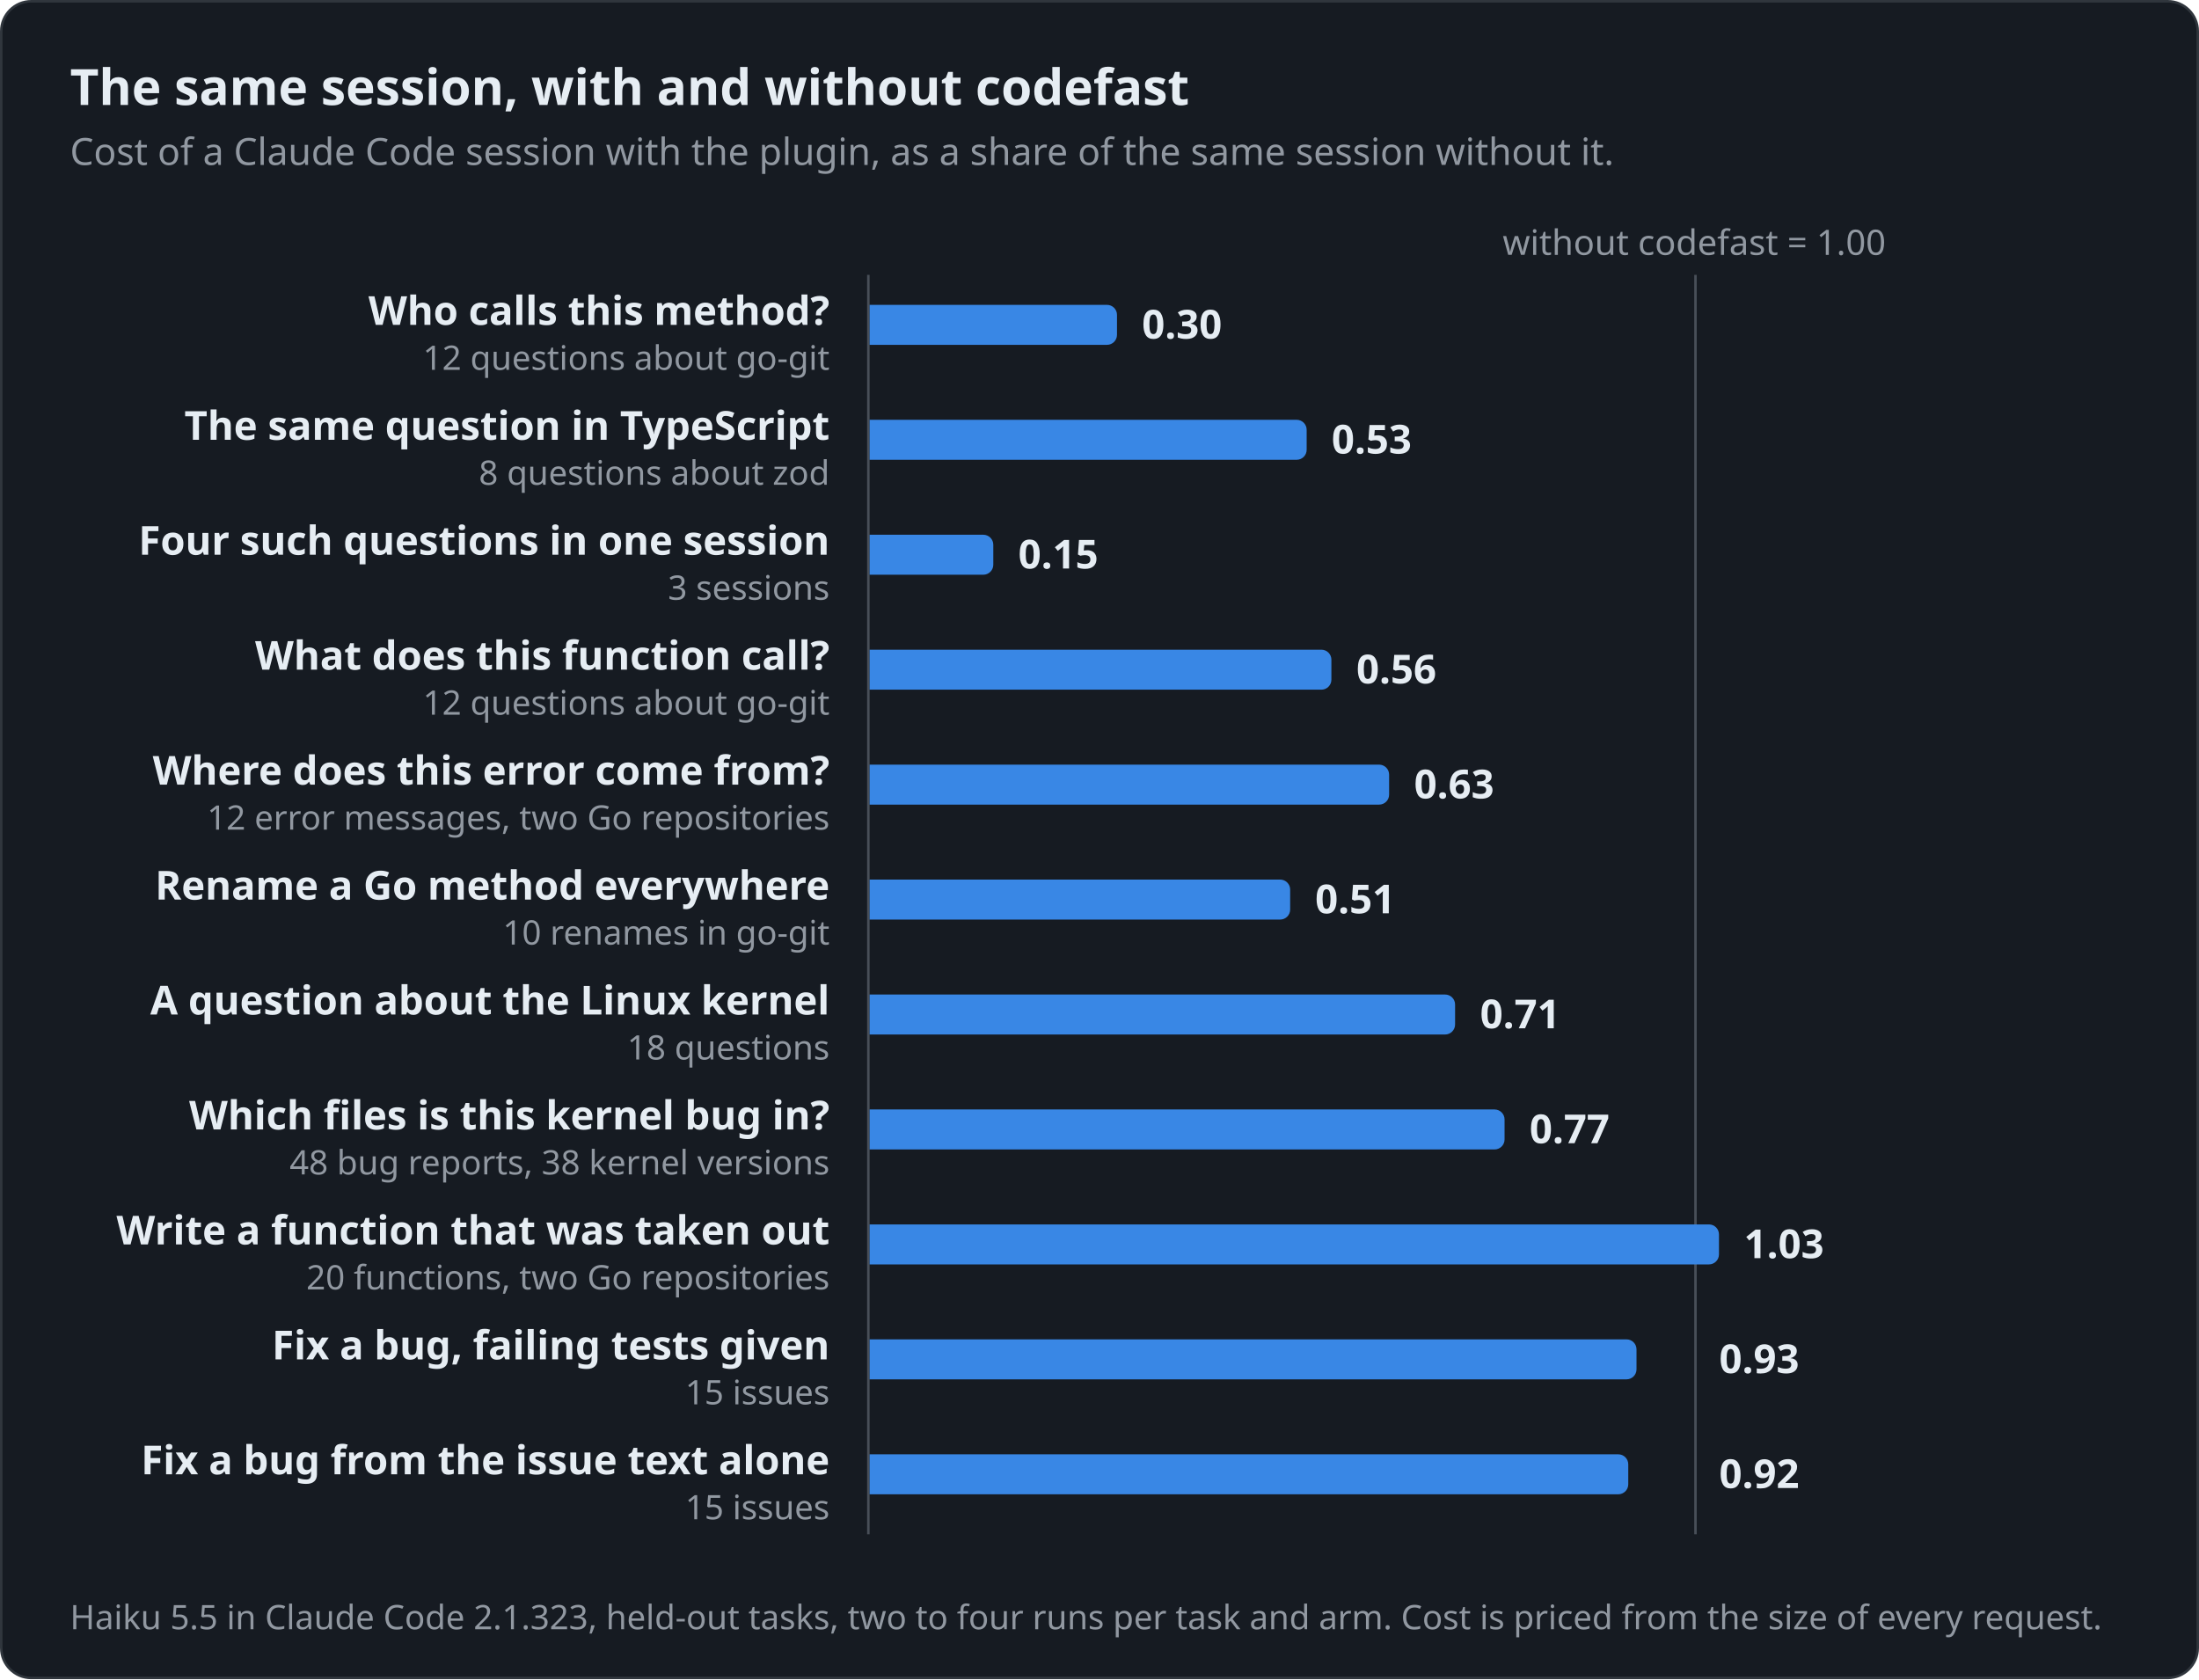
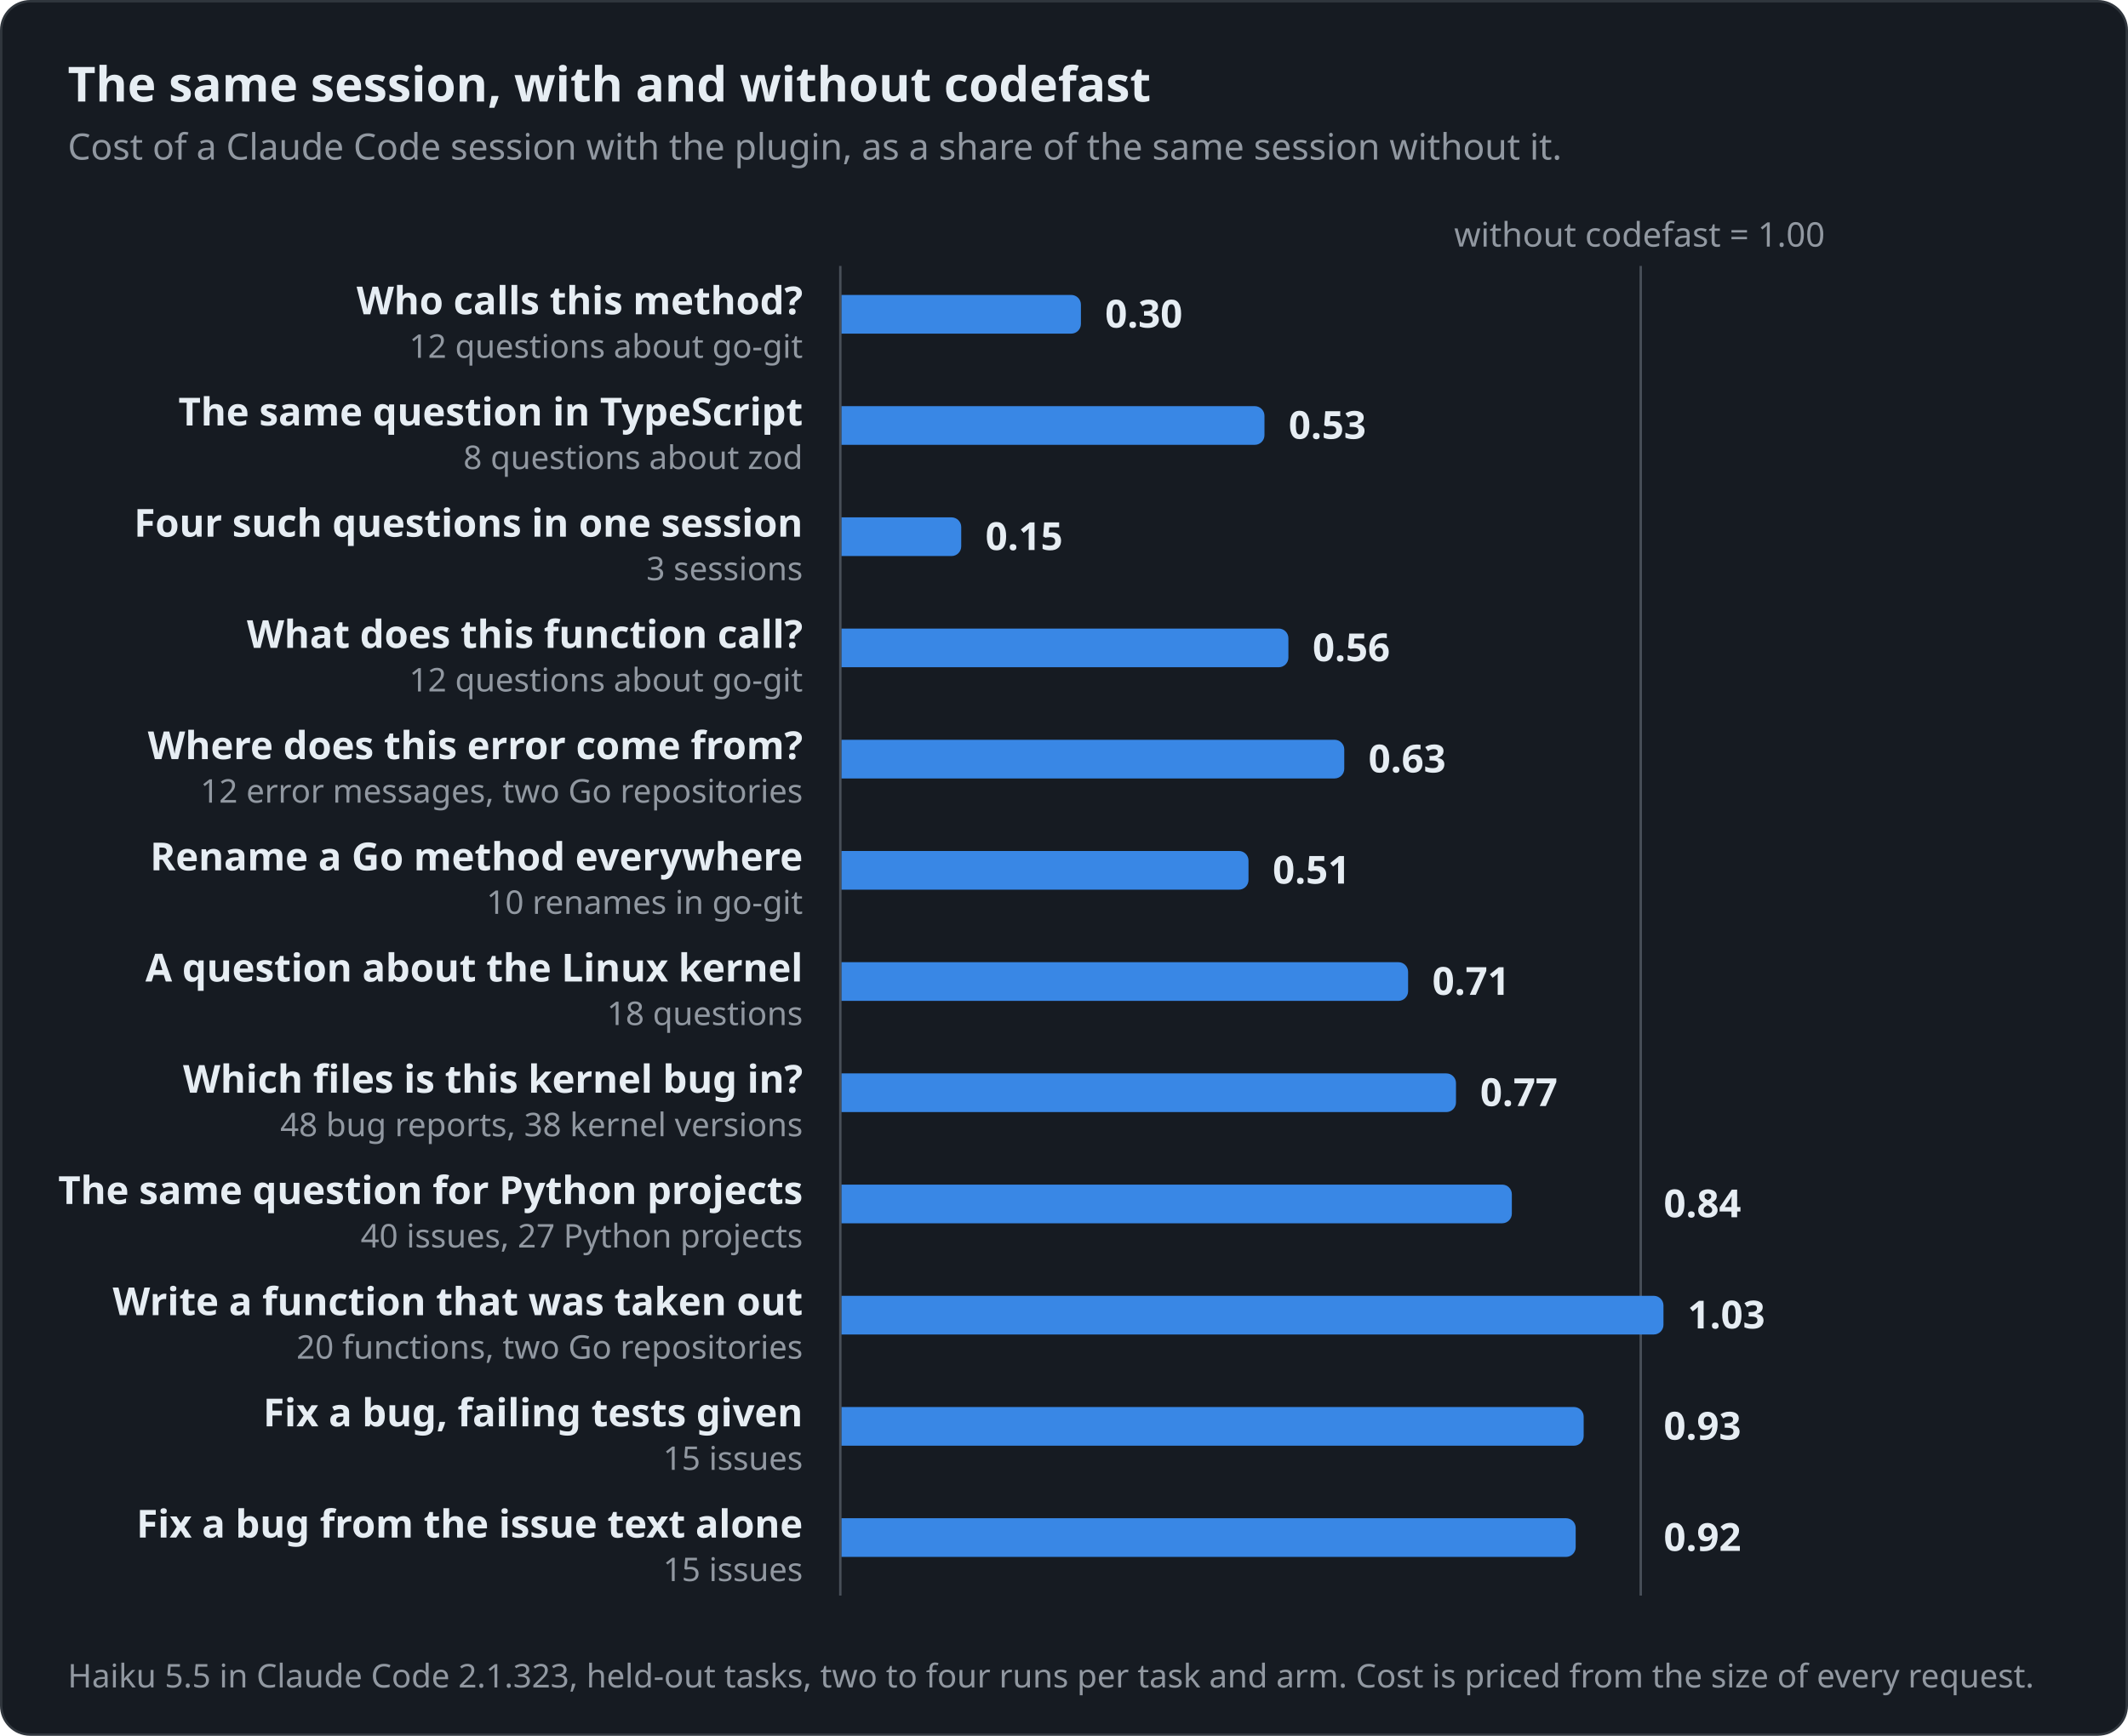
- <svg xmlns="http://www.w3.org/2000/svg" width="880" height="672" viewBox="0 0 880 672" role="img" aria-labelledby="t d" font-family="-apple-system, BlinkMacSystemFont, 'Segoe UI', 'Noto Sans', Helvetica, Arial, sans-serif">
-   <rect x="0.5" y="0.5" width="879" height="671" rx="12" fill="#161b22" stroke="#30363d" />
+ <svg xmlns="http://www.w3.org/2000/svg" width="880" height="718" viewBox="0 0 880 718" role="img" aria-labelledby="t d" font-family="-apple-system, BlinkMacSystemFont, 'Segoe UI', 'Noto Sans', Helvetica, Arial, sans-serif">
+   <rect x="0.5" y="0.5" width="879" height="717" rx="12" fill="#161b22" stroke="#30363d" />
  <text x="28" y="42" font-size="20" font-weight="600" fill="#e6edf3">The same session, with and without codefast</text>
  <text x="28" y="66" font-size="15" fill="#9198a1">Cost of a Claude Code session with the plugin, as a share of the same session without it.</text>
-   <path d="M347.5 110V614" stroke="#484f58" />
-   <path d="M678.5 110V614" stroke="#484f58" />
+   <path d="M347.5 110V660" stroke="#484f58" />
+   <path d="M678.5 110V660" stroke="#484f58" />
  <text x="678" y="102" font-size="14" fill="#9198a1" text-anchor="middle">without codefast = 1.00</text>
  <text x="332" y="130" font-size="16" font-weight="600" fill="#e6edf3" text-anchor="end">Who calls this method?</text>
  <text x="332" y="148" font-size="13.5" fill="#9198a1" text-anchor="end">12 questions about go-git</text>
  <path fill="#3987e5" d="M348 122h95.00a4 4 0 0 1 4 4v8a4 4 0 0 1 -4 4h-95.00z" />
  <text x="457.00" y="135.5" font-size="16" font-weight="600" fill="#e6edf3">0.30</text>
  <text x="332" y="176" font-size="16" font-weight="600" fill="#e6edf3" text-anchor="end">The same question in TypeScript</text>
  <text x="332" y="194" font-size="13.5" fill="#9198a1" text-anchor="end">8 questions about zod</text>
  <path fill="#3987e5" d="M348 168h170.90a4 4 0 0 1 4 4v8a4 4 0 0 1 -4 4h-170.90z" />
  <text x="532.90" y="181.5" font-size="16" font-weight="600" fill="#e6edf3">0.53</text>
  <text x="332" y="222" font-size="16" font-weight="600" fill="#e6edf3" text-anchor="end">Four such questions in one session</text>
  <text x="332" y="240" font-size="13.5" fill="#9198a1" text-anchor="end">3 sessions</text>
  <path fill="#3987e5" d="M348 214h45.50a4 4 0 0 1 4 4v8a4 4 0 0 1 -4 4h-45.50z" />
  <text x="407.50" y="227.5" font-size="16" font-weight="600" fill="#e6edf3">0.15</text>
  <text x="332" y="268" font-size="16" font-weight="600" fill="#e6edf3" text-anchor="end">What does this function call?</text>
  <text x="332" y="286" font-size="13.5" fill="#9198a1" text-anchor="end">12 questions about go-git</text>
  <path fill="#3987e5" d="M348 260h180.80a4 4 0 0 1 4 4v8a4 4 0 0 1 -4 4h-180.80z" />
  <text x="542.80" y="273.5" font-size="16" font-weight="600" fill="#e6edf3">0.56</text>
  <text x="332" y="314" font-size="16" font-weight="600" fill="#e6edf3" text-anchor="end">Where does this error come from?</text>
  <text x="332" y="332" font-size="13.5" fill="#9198a1" text-anchor="end">12 error messages, two Go repositories</text>
  <path fill="#3987e5" d="M348 306h203.90a4 4 0 0 1 4 4v8a4 4 0 0 1 -4 4h-203.90z" />
  <text x="565.90" y="319.5" font-size="16" font-weight="600" fill="#e6edf3">0.63</text>
  <text x="332" y="360" font-size="16" font-weight="600" fill="#e6edf3" text-anchor="end">Rename a Go method everywhere</text>
  <text x="332" y="378" font-size="13.5" fill="#9198a1" text-anchor="end">10 renames in go-git</text>
  <path fill="#3987e5" d="M348 352h164.30a4 4 0 0 1 4 4v8a4 4 0 0 1 -4 4h-164.30z" />
  <text x="526.30" y="365.5" font-size="16" font-weight="600" fill="#e6edf3">0.51</text>
  <text x="332" y="406" font-size="16" font-weight="600" fill="#e6edf3" text-anchor="end">A question about the Linux kernel</text>
  <text x="332" y="424" font-size="13.5" fill="#9198a1" text-anchor="end">18 questions</text>
  <path fill="#3987e5" d="M348 398h230.30a4 4 0 0 1 4 4v8a4 4 0 0 1 -4 4h-230.30z" />
  <text x="592.30" y="411.5" font-size="16" font-weight="600" fill="#e6edf3">0.71</text>
  <text x="332" y="452" font-size="16" font-weight="600" fill="#e6edf3" text-anchor="end">Which files is this kernel bug in?</text>
  <text x="332" y="470" font-size="13.5" fill="#9198a1" text-anchor="end">48 bug reports, 38 kernel versions</text>
  <path fill="#3987e5" d="M348 444h250.10a4 4 0 0 1 4 4v8a4 4 0 0 1 -4 4h-250.10z" />
  <text x="612.10" y="457.5" font-size="16" font-weight="600" fill="#e6edf3">0.77</text>
-   <text x="332" y="498" font-size="16" font-weight="600" fill="#e6edf3" text-anchor="end">Write a function that was taken out</text>
-   <text x="332" y="516" font-size="13.5" fill="#9198a1" text-anchor="end">20 functions, two Go repositories</text>
-   <path fill="#3987e5" d="M348 490h335.90a4 4 0 0 1 4 4v8a4 4 0 0 1 -4 4h-335.90z" />
-   <text x="697.90" y="503.5" font-size="16" font-weight="600" fill="#e6edf3">1.03</text>
-   <text x="332" y="544" font-size="16" font-weight="600" fill="#e6edf3" text-anchor="end">Fix a bug, failing tests given</text>
-   <text x="332" y="562" font-size="13.5" fill="#9198a1" text-anchor="end">15 issues</text>
-   <path fill="#3987e5" d="M348 536h302.90a4 4 0 0 1 4 4v8a4 4 0 0 1 -4 4h-302.90z" />
-   <text x="688.00" y="549.5" font-size="16" font-weight="600" fill="#e6edf3">0.93</text>
-   <text x="332" y="590" font-size="16" font-weight="600" fill="#e6edf3" text-anchor="end">Fix a bug from the issue text alone</text>
+   <text x="332" y="498" font-size="16" font-weight="600" fill="#e6edf3" text-anchor="end">The same question for Python projects</text>
+   <text x="332" y="516" font-size="13.5" fill="#9198a1" text-anchor="end">40 issues, 27 Python projects</text>
+   <path fill="#3987e5" d="M348 490h273.20a4 4 0 0 1 4 4v8a4 4 0 0 1 -4 4h-273.20z" />
+   <text x="688.00" y="503.5" font-size="16" font-weight="600" fill="#e6edf3">0.84</text>
+   <text x="332" y="544" font-size="16" font-weight="600" fill="#e6edf3" text-anchor="end">Write a function that was taken out</text>
+   <text x="332" y="562" font-size="13.5" fill="#9198a1" text-anchor="end">20 functions, two Go repositories</text>
+   <path fill="#3987e5" d="M348 536h335.90a4 4 0 0 1 4 4v8a4 4 0 0 1 -4 4h-335.90z" />
+   <text x="697.90" y="549.5" font-size="16" font-weight="600" fill="#e6edf3">1.03</text>
+   <text x="332" y="590" font-size="16" font-weight="600" fill="#e6edf3" text-anchor="end">Fix a bug, failing tests given</text>
  <text x="332" y="608" font-size="13.5" fill="#9198a1" text-anchor="end">15 issues</text>
-   <path fill="#3987e5" d="M348 582h299.60a4 4 0 0 1 4 4v8a4 4 0 0 1 -4 4h-299.60z" />
-   <text x="688.00" y="595.5" font-size="16" font-weight="600" fill="#e6edf3">0.92</text>
-   <text x="28" y="652" font-size="13.5" fill="#9198a1">Haiku 5.5 in Claude Code 2.1.323, held-out tasks, two to four runs per task and arm. Cost is priced from the size of every request.</text>
+   <path fill="#3987e5" d="M348 582h302.90a4 4 0 0 1 4 4v8a4 4 0 0 1 -4 4h-302.90z" />
+   <text x="688.00" y="595.5" font-size="16" font-weight="600" fill="#e6edf3">0.93</text>
+   <text x="332" y="636" font-size="16" font-weight="600" fill="#e6edf3" text-anchor="end">Fix a bug from the issue text alone</text>
+   <text x="332" y="654" font-size="13.5" fill="#9198a1" text-anchor="end">15 issues</text>
+   <path fill="#3987e5" d="M348 628h299.60a4 4 0 0 1 4 4v8a4 4 0 0 1 -4 4h-299.60z" />
+   <text x="688.00" y="641.5" font-size="16" font-weight="600" fill="#e6edf3">0.92</text>
+   <text x="28" y="698" font-size="13.5" fill="#9198a1">Haiku 5.5 in Claude Code 2.1.323, held-out tasks, two to four runs per task and arm. Cost is priced from the size of every request.</text>
</svg>
